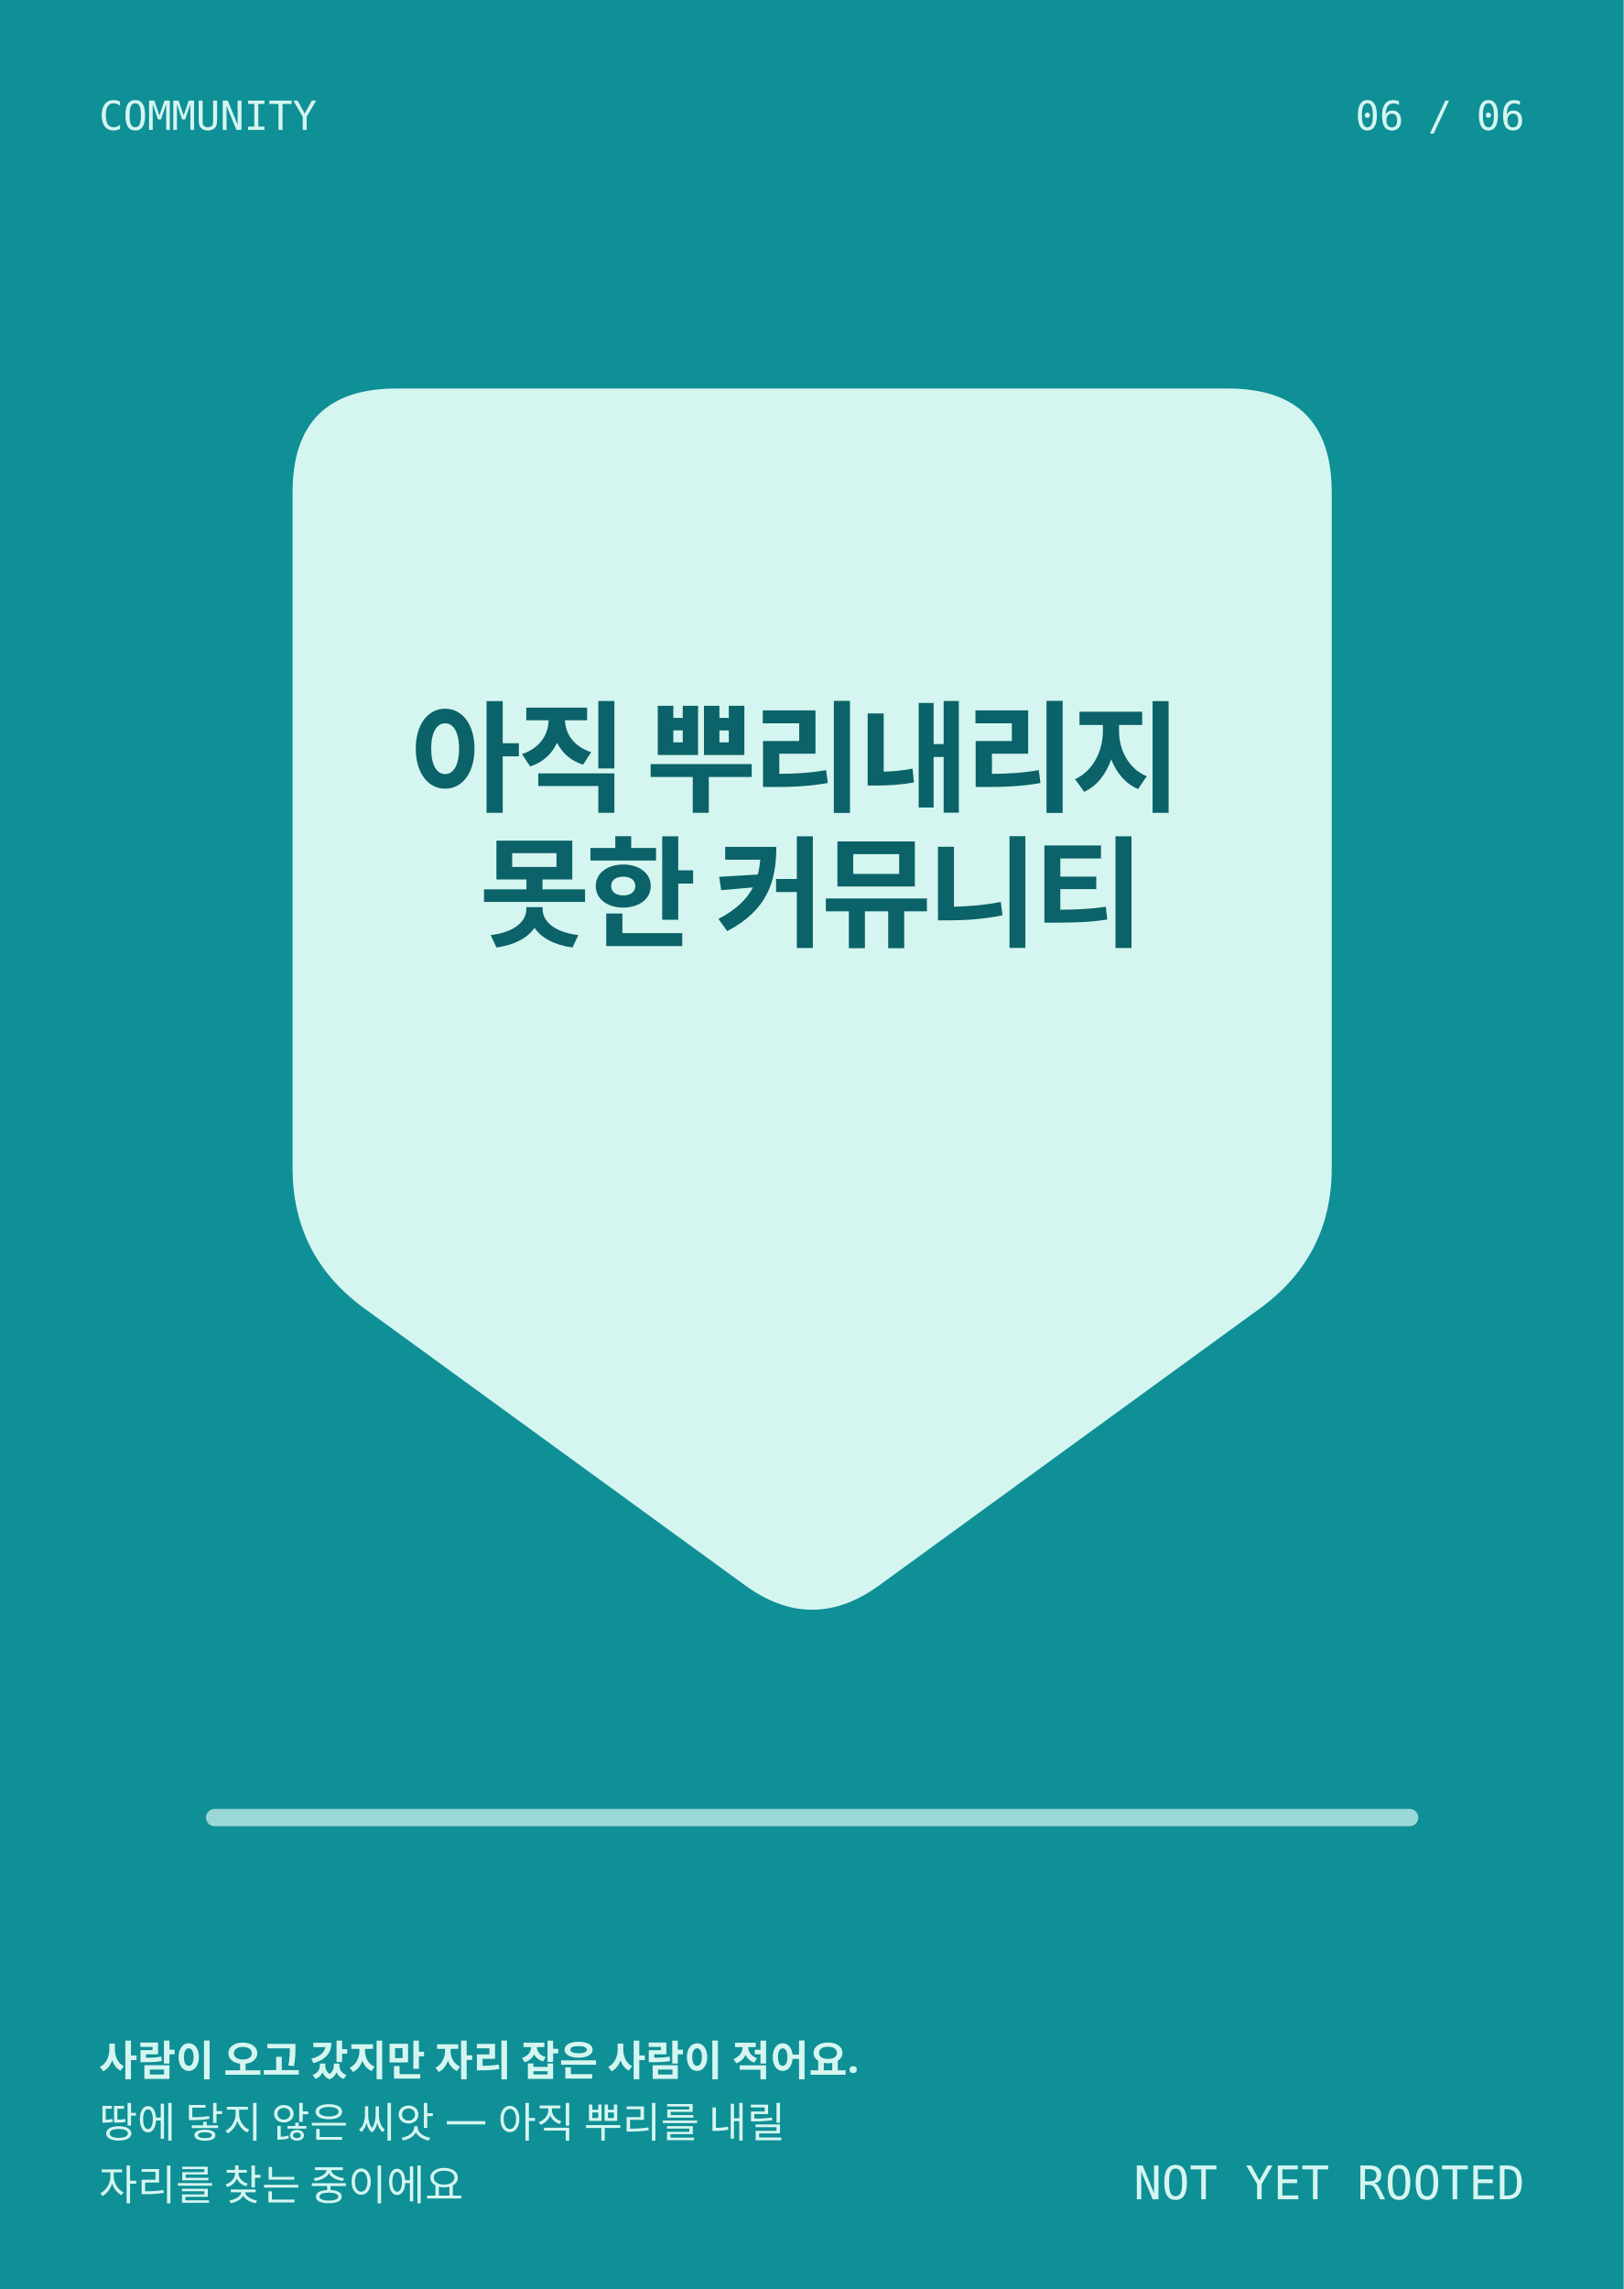
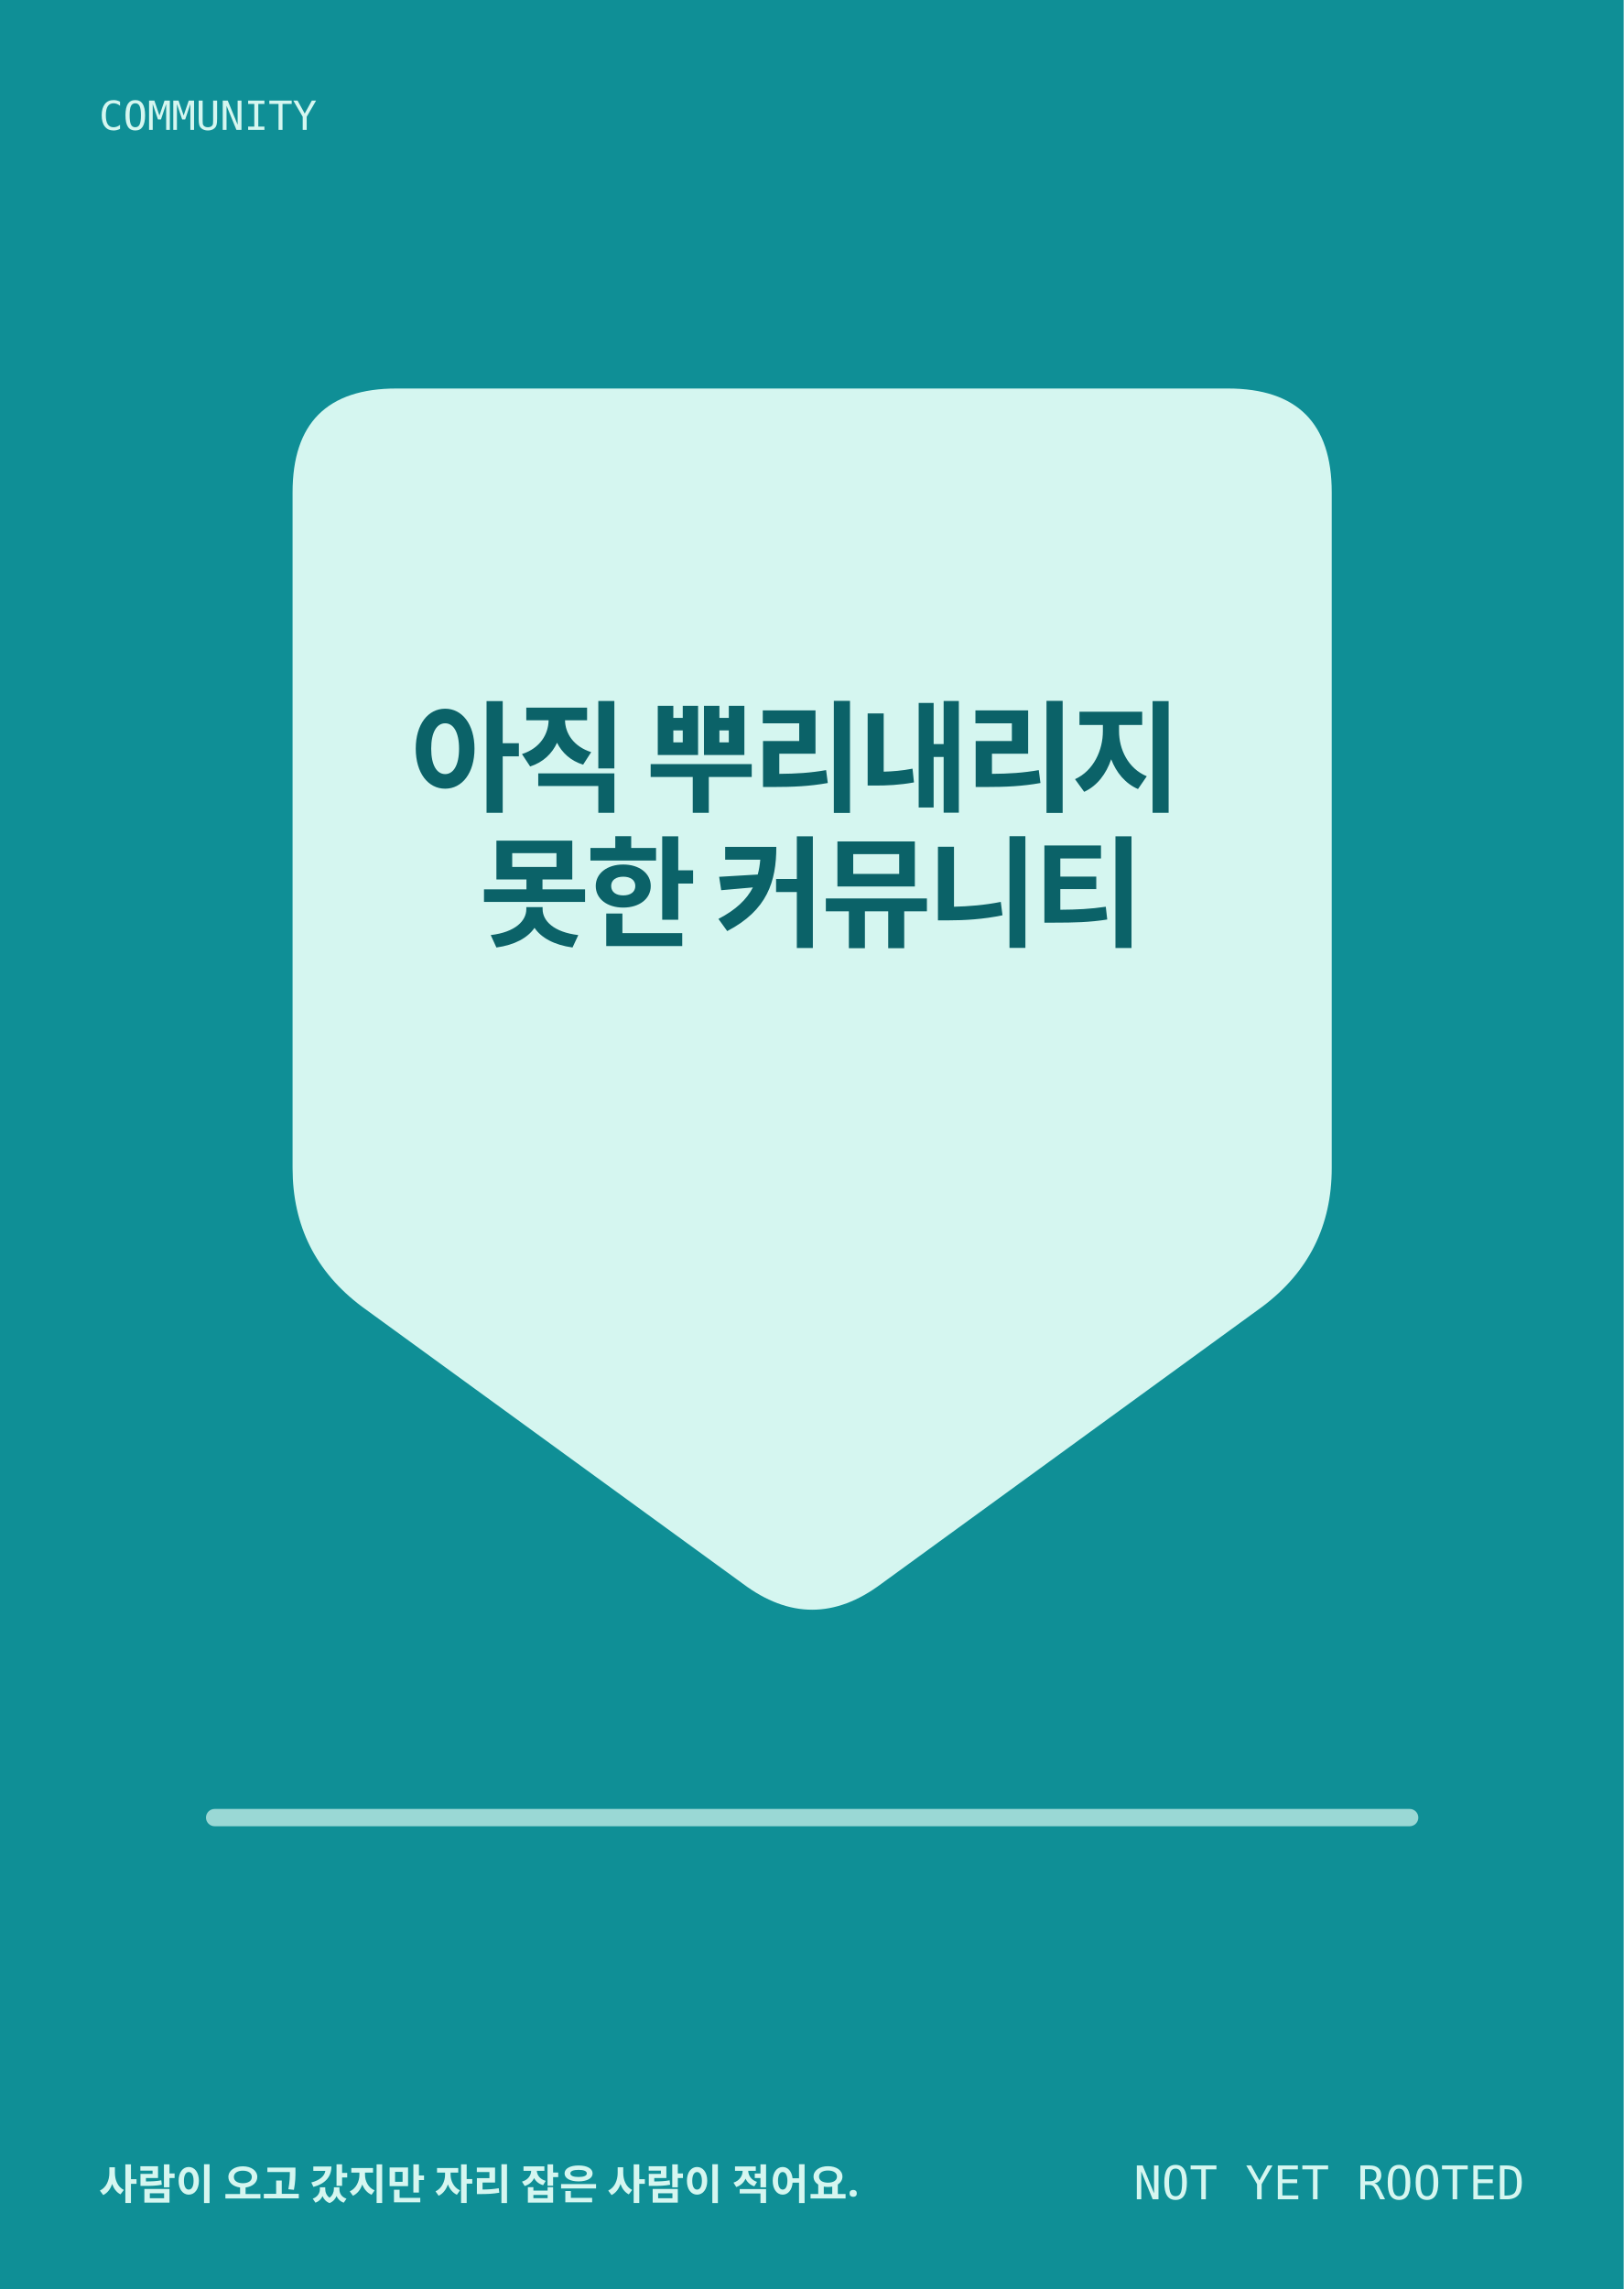
<svg xmlns="http://www.w3.org/2000/svg" width="105mm" height="148mm" viewBox="0 0 1050 1480">
  <g id="background">
    <rect width="1050" height="1480" fill="#0f8f96" />
  </g>
  <g id="shape" transform="translate(66 128) scale(1.12)">
    <path d="M110,170 Q110,110 170,110 L650,110 Q710,110 710,170 L710,560 Q710,610 670,640 L450,800 Q410,830 370,800 L150,640 Q110,610 110,560 Z" fill="#d5f6f0" />
    <rect x="60" y="930" width="700" height="10" rx="5" fill="#d5f6f0" opacity=".7" />
  </g>
  <g id="title">
    <text x="525" y="518.6" font-family="Pretendard, 'Apple SD Gothic Neo', 'Malgun Gothic', sans-serif" font-size="78" font-weight="700" fill="#0b6268" text-anchor="middle" letter-spacing="-3">
      <tspan x="525" dy="0.0">아직 뿌리내리지</tspan>
      <tspan x="525" dy="87.4">못한 커뮤니티</tspan>
    </text>
  </g>
  <g id="labels">
    <text x="64" y="84" font-family="'IBM Plex Mono', 'DejaVu Sans Mono', 'Courier New', monospace" font-size="26" font-weight="400" fill="#d5f6f0" text-anchor="start" letter-spacing="0">
      <tspan x="64" dy="0.0">COMMUNITY</tspan>
    </text>
-     <text x="986" y="84" font-family="'IBM Plex Mono', 'DejaVu Sans Mono', 'Courier New', monospace" font-size="26" font-weight="400" fill="#d5f6f0" text-anchor="end" letter-spacing="0">
-       <tspan x="986" dy="0.0">06 / 06</tspan>
-     </text>
    <text x="986" y="1422" font-family="'IBM Plex Mono', 'DejaVu Sans Mono', 'Courier New', monospace" font-size="30" font-weight="400" fill="#d5f6f0" text-anchor="end" letter-spacing="0">
      <tspan x="986" dy="0.0">NOT YET ROOTED</tspan>
    </text>
  </g>
  <g id="description">
-     <text x="64" y="1342" font-family="Pretendard, 'Apple SD Gothic Neo', 'Malgun Gothic', sans-serif" font-size="27" font-weight="700" fill="#d5f6f0" text-anchor="start" letter-spacing="0">
+     <text x="64" y="1422" font-family="Pretendard, 'Apple SD Gothic Neo', 'Malgun Gothic', sans-serif" font-size="27" font-weight="700" fill="#d5f6f0" text-anchor="start" letter-spacing="0">
      <tspan x="64" dy="0.0">사람이 오고 갔지만 자리 잡은 사람이 적어요.</tspan>
-     </text>
-     <text x="64" y="1382" font-family="Pretendard, 'Apple SD Gothic Neo', 'Malgun Gothic', sans-serif" font-size="27" font-weight="400" fill="#d5f6f0" text-anchor="start" letter-spacing="0">
-       <tspan x="64" dy="0.0">땅에 닿지 않은 씨앗 — 아직 뿌리를 내릴</tspan>
-       <tspan x="64" dy="40.5">자리를 찾는 중이에요</tspan>
    </text>
  </g>
</svg>
